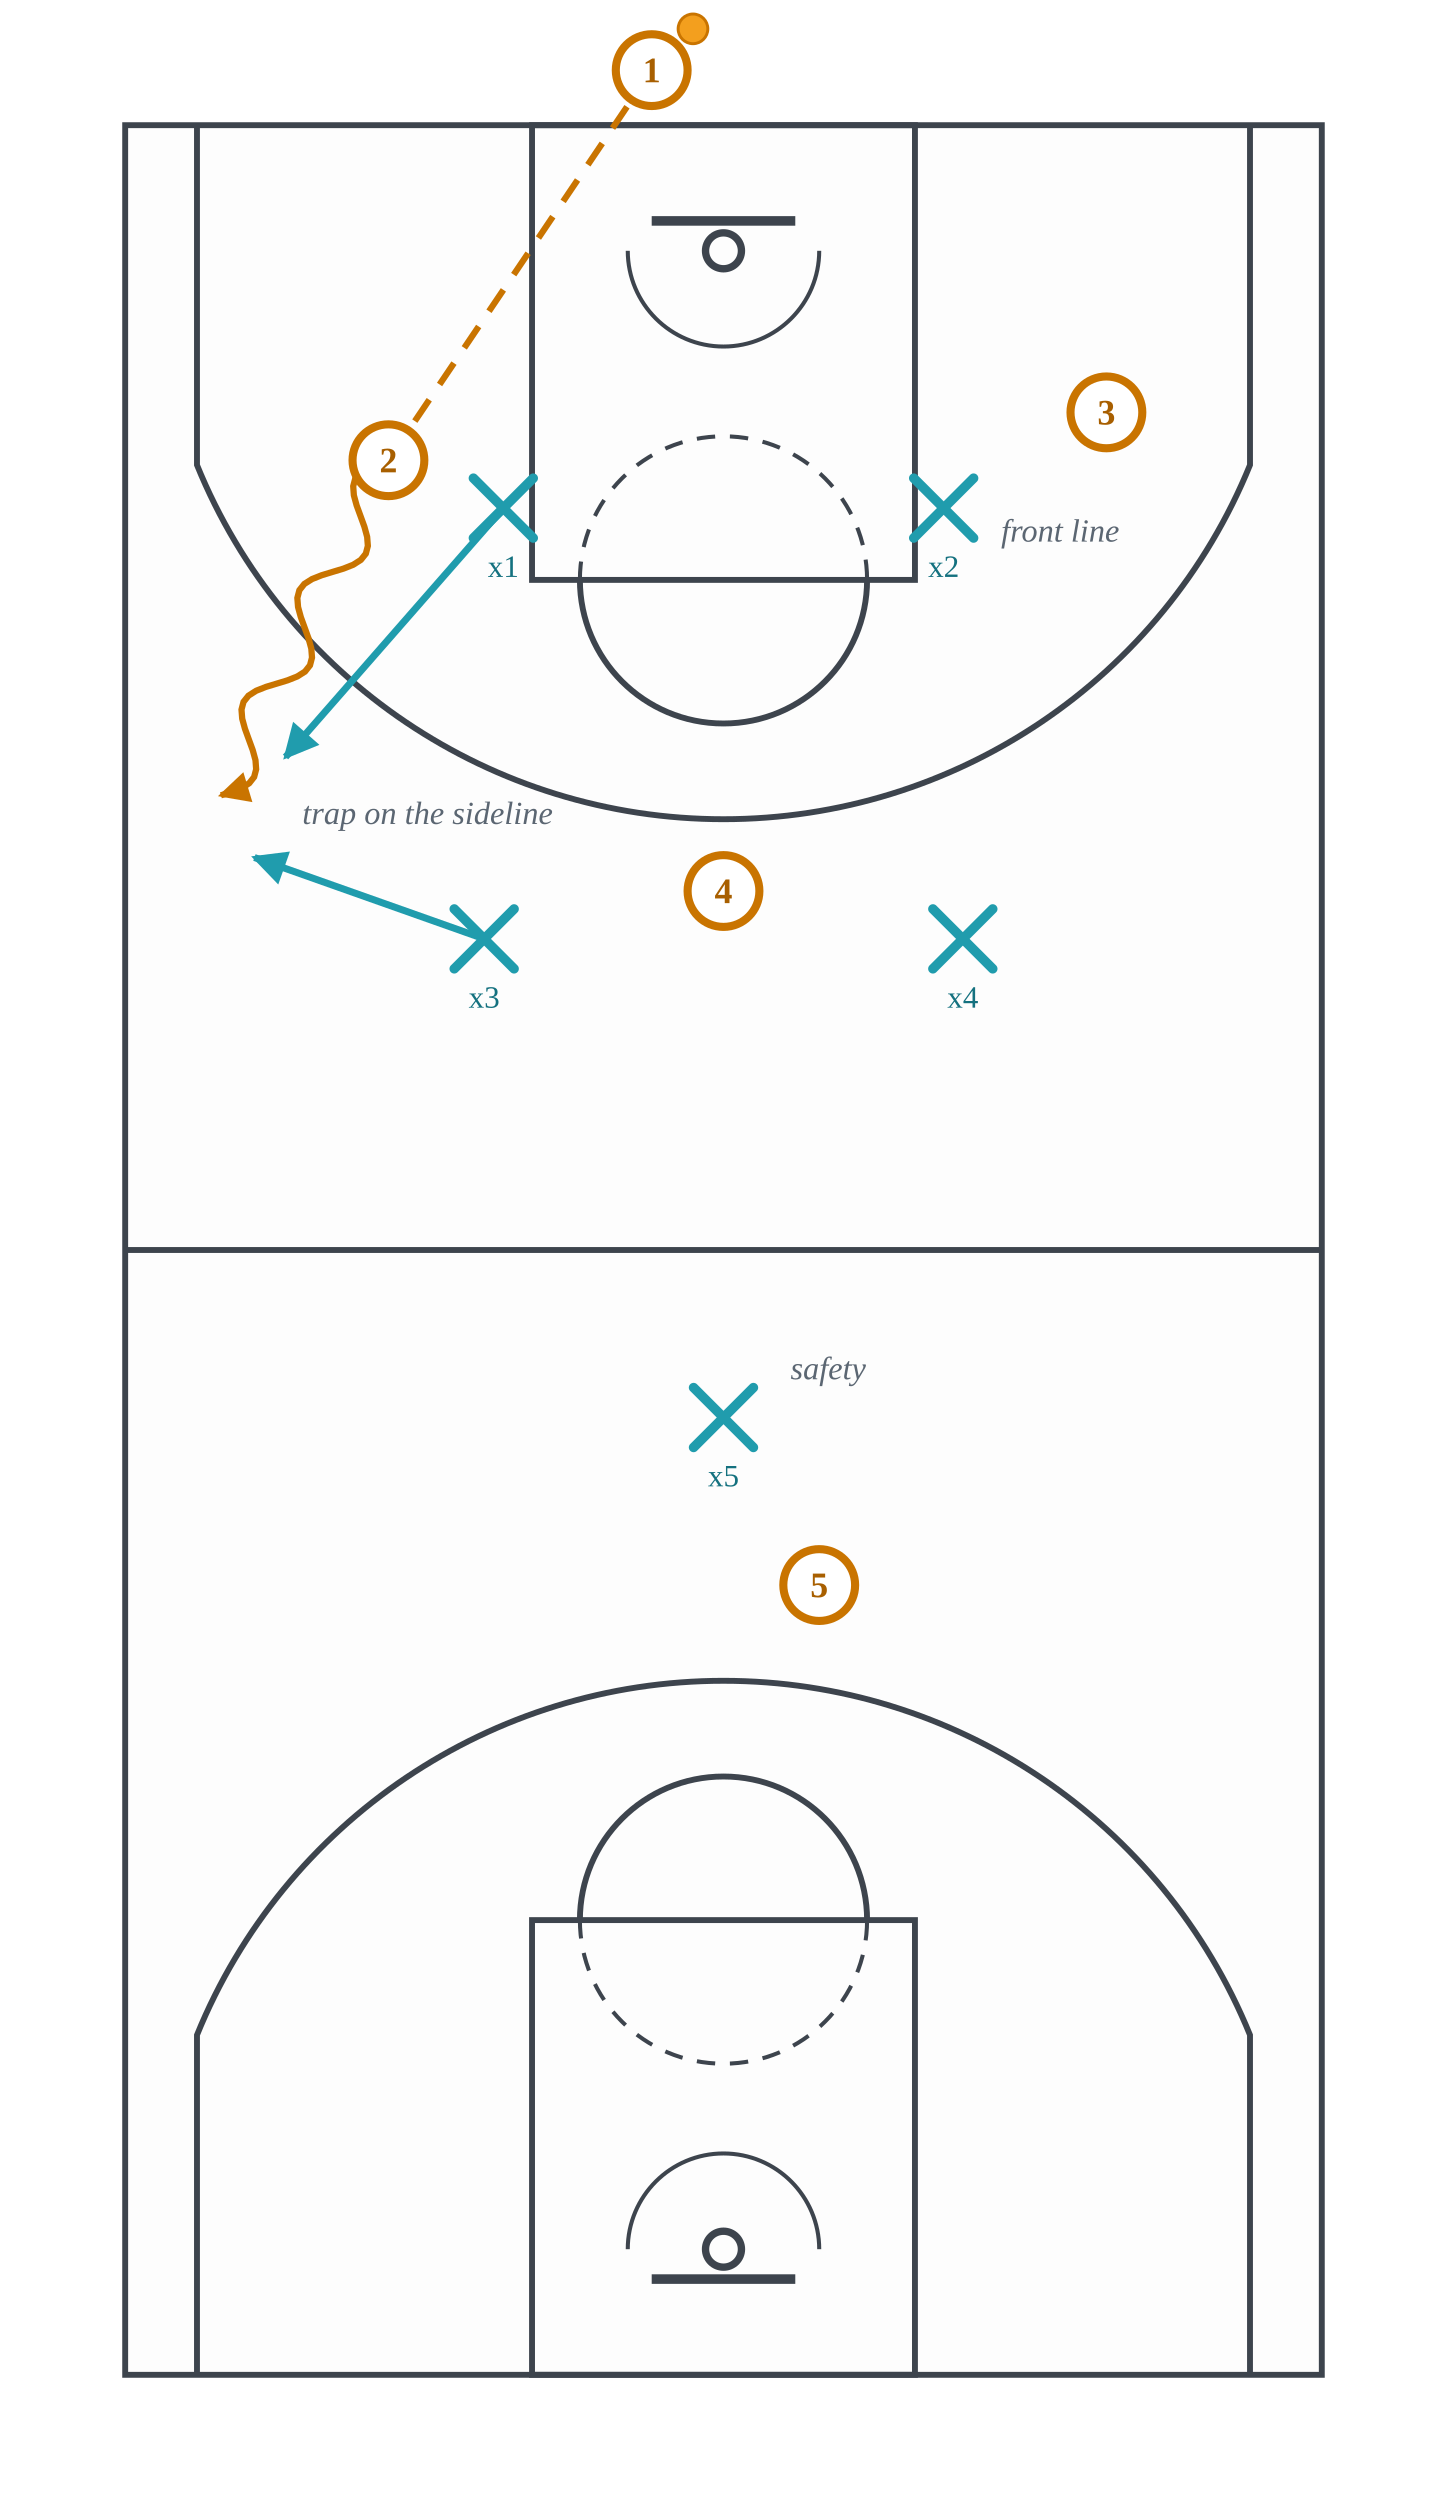
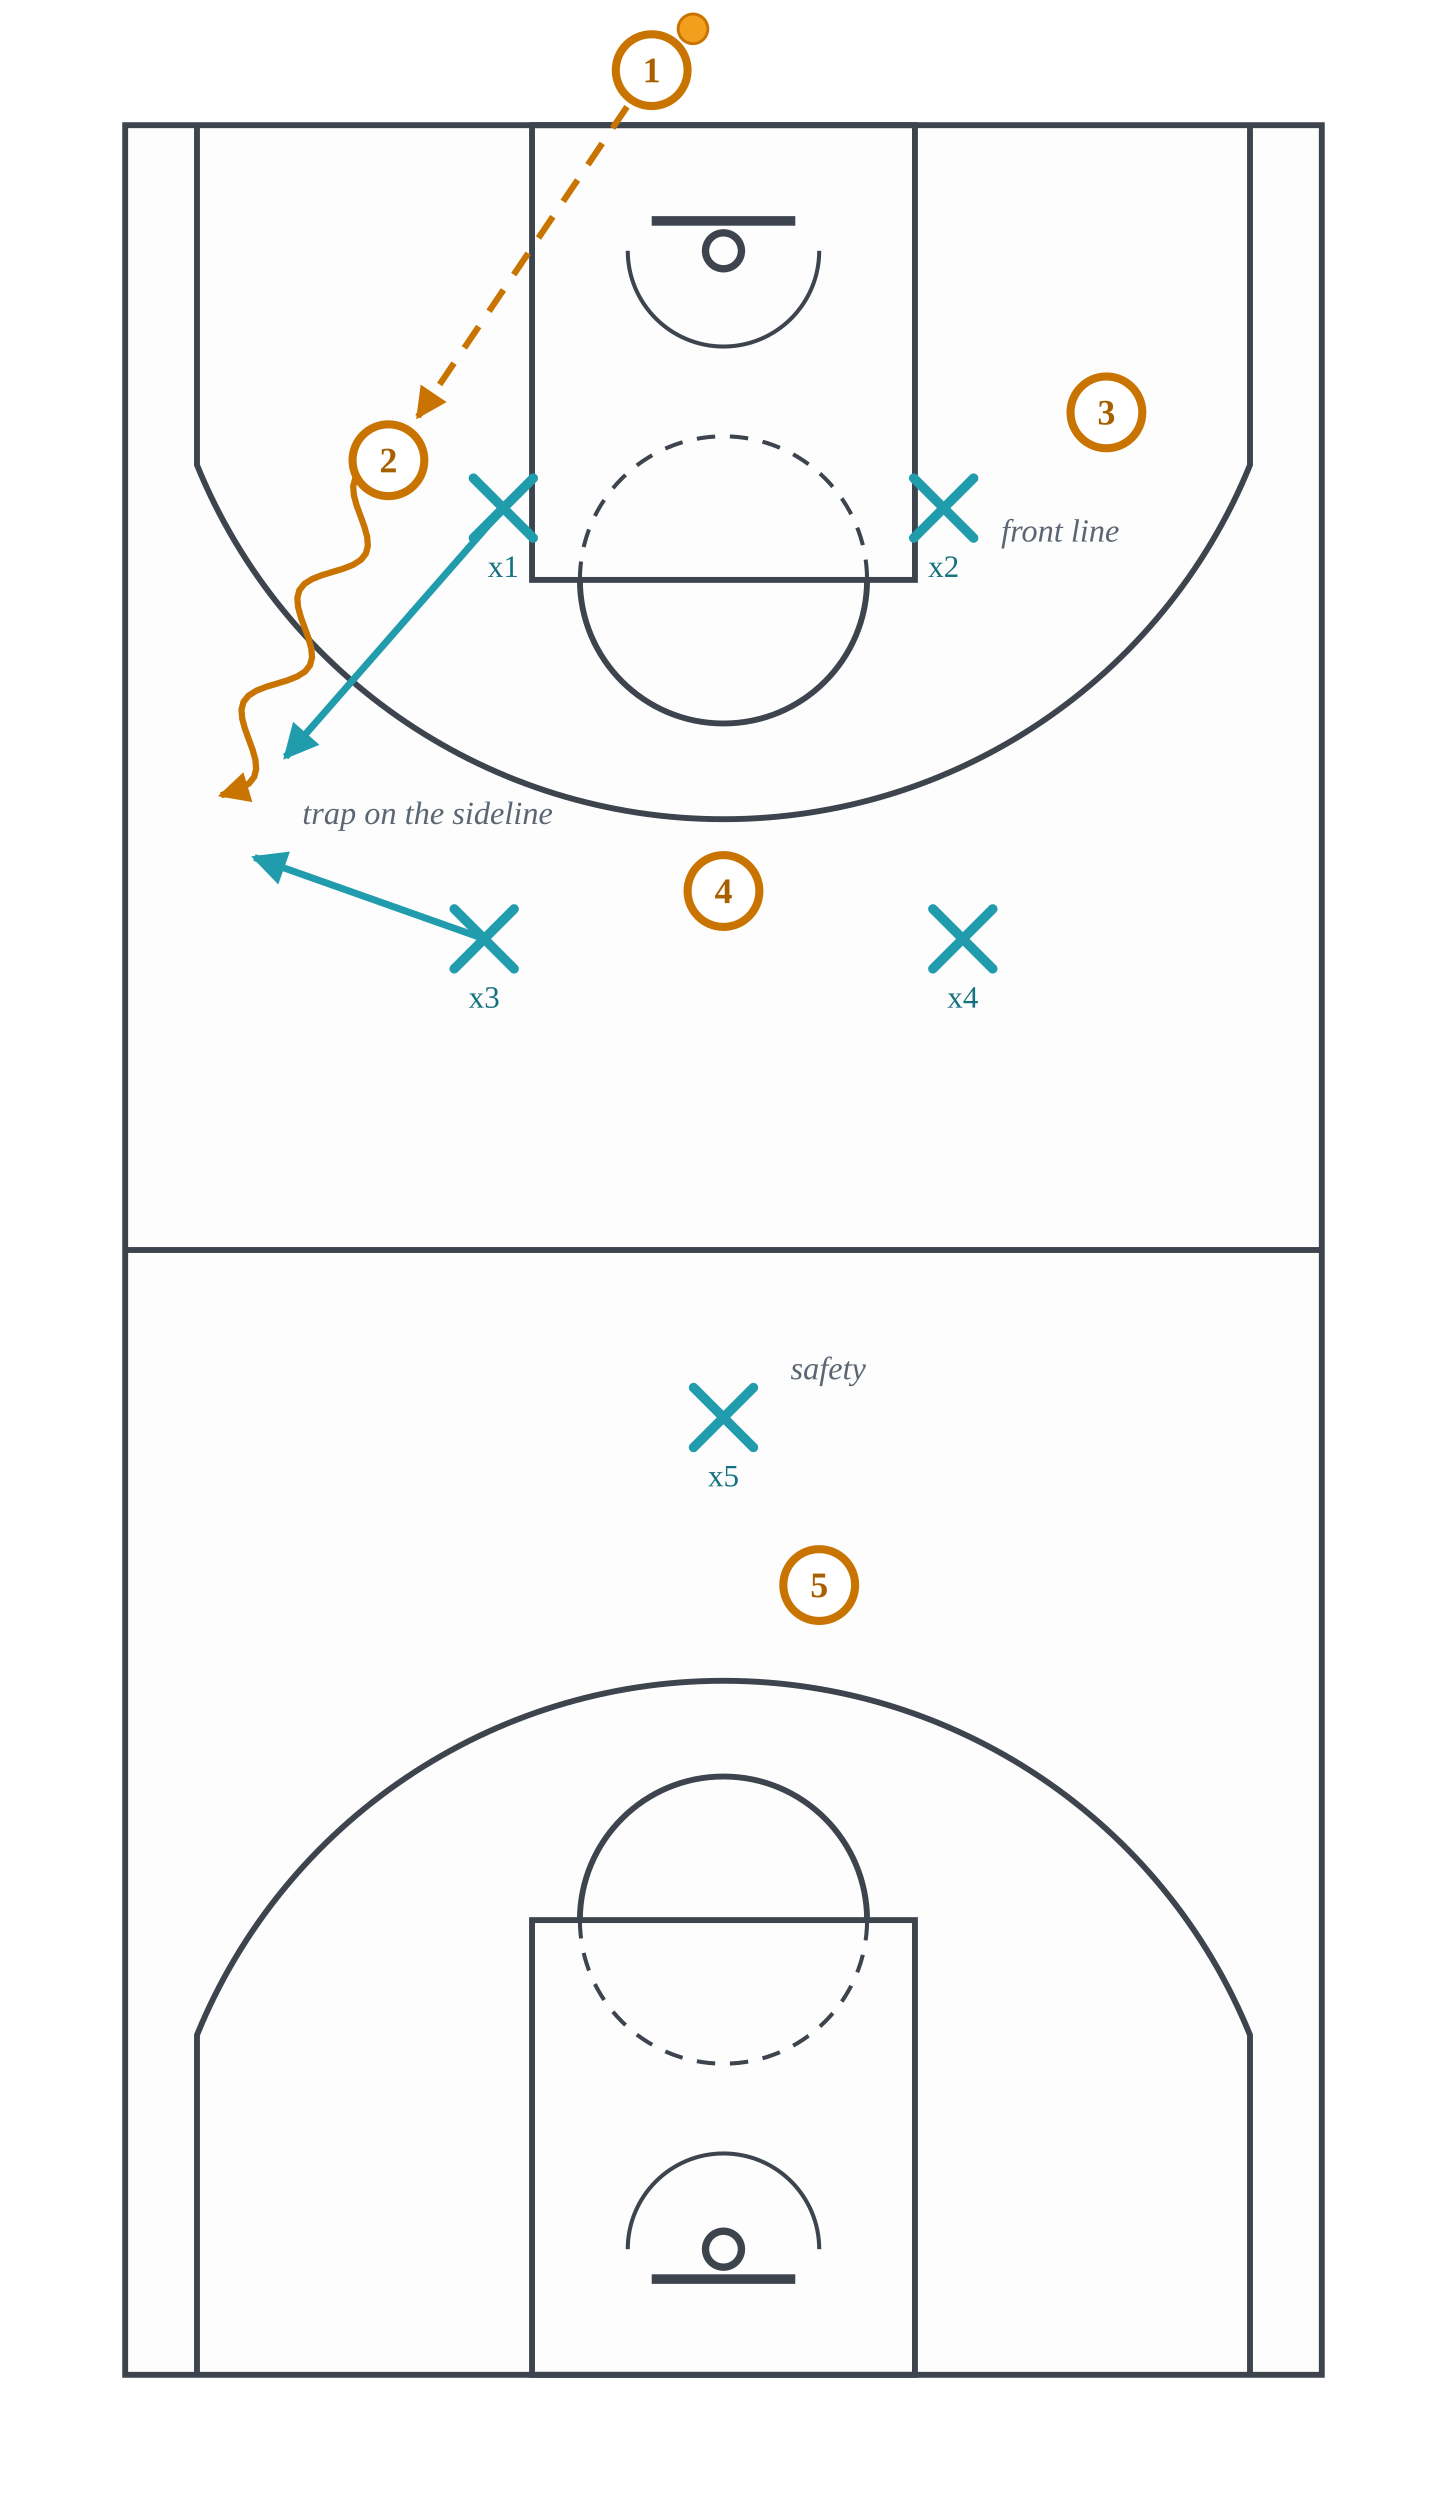
<svg xmlns="http://www.w3.org/2000/svg" viewBox="0 0 393.0 679.0" width="393.0" role="img" aria-label="Full court, with the offense inbounding at the far end, drawn at the top. The inbounder, 1, stands out of bounds behind the far baseline and throws a dashed pass to 2 on the left side, inside the far three-point arc. 2 dribbles up the left side toward half court and stops a few feet from the sideline, about eight feet past the far arc. Two defenders stand at the front line, one at each side of the far lane just inside the far free-throw line, labeled front line. The left one, x1, runs down toward the end of the dribble. Two more stand back, below the far arc. The left one, x3, runs up toward the end of the dribble from the half court side, so the two arrows close on the handler from both sides, labeled trap on the sideline. 3 stands on the right side inside the far arc and 4 in the middle just below it. The safety, x5, stands alone a few feet past half court, labeled safety, and 5 is behind him, just above the other three-point arc." class="hd-court-svg">
  <defs>
    <marker id="hd-arrow-o" viewBox="0 0 10 10" refX="9" refY="5" markerWidth="5" markerHeight="5" orient="auto-start-reverse">
      <path d="M 0 0 L 10 5 L 0 10 z" fill="var(--hd-offense, #C97400)" />
    </marker>
    <marker id="hd-arrow-d" viewBox="0 0 10 10" refX="9" refY="5" markerWidth="5" markerHeight="5" orient="auto-start-reverse">
      <path d="M 0 0 L 10 5 L 0 10 z" fill="var(--hd-defense, #209CAD)" />
    </marker>
  </defs>
  <rect x="34.0" y="34.0" width="325.0" height="611.0" fill="var(--court-floor, #fdfdfd)" stroke="var(--court-line, #3d444d)" stroke-width="1.6" />
  <path d="M 53.5 645.0 L 53.5 552.71 A 154.38 154.38 0 0 1 339.5 552.71 L 339.5 645.0" stroke="var(--court-line, #3d444d)" fill="none" stroke-width="1.6" />
  <rect x="144.5" y="521.5" width="104.0" height="123.5" stroke="var(--court-line, #3d444d)" fill="none" stroke-width="1.6" />
  <path d="M 157.5 521.5 A 39.0 39.0 0 0 1 235.5 521.5" stroke="var(--court-line, #3d444d)" fill="none" stroke-width="1.6" />
  <path d="M 157.5 521.5 A 39.0 39.0 0 0 0 235.5 521.5" stroke="var(--court-line, #3d444d)" fill="none" stroke-width="1.1" stroke-dasharray="5 4" />
  <path d="M 170.5 610.88 A 26.0 26.0 0 0 1 222.5 610.88" stroke="var(--court-line, #3d444d)" fill="none" stroke-width="1.1" />
  <line x1="177.0" y1="619.0" x2="216.0" y2="619.0" stroke="var(--court-line, #3d444d)" stroke-width="2.6" />
  <circle cx="196.5" cy="610.88" r="4.88" stroke="var(--court-line, #3d444d)" fill="none" stroke-width="2" />
  <line class="hd-halfcourt" x1="34.0" y1="339.5" x2="359.0" y2="339.5" stroke="var(--court-line, #3d444d)" fill="none" stroke-width="1.6" />
  <path d="M 53.5 34.0 L 53.5 126.29 A 154.38 154.38 0 0 0 339.5 126.29 L 339.5 34.0" stroke="var(--court-line, #3d444d)" fill="none" stroke-width="1.6" />
  <rect x="144.5" y="34.0" width="104.0" height="123.5" stroke="var(--court-line, #3d444d)" fill="none" stroke-width="1.6" />
  <path d="M 157.5 157.5 A 39.0 39.0 0 0 0 235.5 157.5" stroke="var(--court-line, #3d444d)" fill="none" stroke-width="1.6" />
  <path d="M 157.5 157.5 A 39.0 39.0 0 0 1 235.5 157.5" stroke="var(--court-line, #3d444d)" fill="none" stroke-width="1.1" stroke-dasharray="5 4" />
  <path d="M 170.5 68.12 A 26.0 26.0 0 0 0 222.5 68.12" stroke="var(--court-line, #3d444d)" fill="none" stroke-width="1.1" />
  <line x1="177.0" y1="60.0" x2="216.0" y2="60.0" stroke="var(--court-line, #3d444d)" stroke-width="2.6" />
  <circle cx="196.5" cy="68.12" r="4.88" stroke="var(--court-line, #3d444d)" fill="none" stroke-width="2" />
-   <line x1="177.0" y1="19.05" x2="105.5" y2="125.0" stroke="var(--hd-offense, #C97400)" fill="none" marker-end="url(#hd-arrow-o)" stroke-width="1.7" stroke-dasharray="7 5" />
+   <line x1="177.0" y1="19.05" x2="113.5" y2="113.17" stroke="var(--hd-offense, #C97400)" fill="none" marker-end="url(#hd-arrow-o)" stroke-width="1.7" stroke-dasharray="7 5" />
  <path d="M 105.5,125.0 L 102.55,125.89 L 99.9,126.94 L 97.82,128.27 L 96.48,129.97 L 95.93,132.06 L 96.11,134.53 L 96.86,137.27 L 97.92,140.17 L 98.97,143.06 L 99.72,145.81 L 99.91,148.27 L 99.36,150.37 L 98.01,152.06 L 95.93,153.39 L 93.28,154.44 L 90.33,155.33 L 87.38,156.23 L 84.74,157.28 L 82.66,158.6 L 81.31,160.3 L 80.76,162.4 L 80.95,164.86 L 81.7,167.6 L 82.75,170.5 L 83.8,173.4 L 84.55,176.14 L 84.74,178.6 L 84.19,180.7 L 82.84,182.4 L 80.76,183.72 L 78.12,184.77 L 75.17,185.67 L 72.22,186.56 L 69.57,187.61 L 67.49,188.94 L 66.14,190.63 L 65.59,192.73 L 65.78,195.19 L 66.53,197.94 L 67.58,200.83 L 68.64,203.73 L 69.39,206.47 L 69.57,208.94 L 69.02,211.03 L 67.68,212.73 L 65.6,214.06 L 62.95,215.11 L 60.0,216.0" stroke="var(--hd-offense, #C97400)" fill="none" marker-end="url(#hd-arrow-o)" stroke-width="1.7" />
  <line x1="136.7" y1="138.0" x2="77.55" y2="205.6" stroke="var(--hd-defense, #209CAD)" fill="none" marker-end="url(#hd-arrow-d)" stroke-width="1.9" />
  <line x1="131.5" y1="255.0" x2="69.1" y2="232.9" stroke="var(--hd-defense, #209CAD)" fill="none" marker-end="url(#hd-arrow-d)" stroke-width="1.9" />
  <circle cx="177.0" cy="19.05" r="9.75" fill="var(--court-floor, #fff)" stroke="var(--hd-offense, #C97400)" stroke-width="2.2" />
  <text x="177.0" y="19.05" text-anchor="middle" dominant-baseline="central" font-size="9.75" font-weight="600" fill="var(--hd-offense-ink, #A85F00)">1</text>
  <circle cx="188.213" cy="7.838" r="4.03" fill="#F39F1E" stroke="var(--hd-offense, #C97400)" stroke-width="0.8" />
  <circle cx="105.5" cy="125.0" r="9.75" fill="var(--court-floor, #fff)" stroke="var(--hd-offense, #C97400)" stroke-width="2.2" />
  <text x="105.5" y="125.0" text-anchor="middle" dominant-baseline="central" font-size="9.75" font-weight="600" fill="var(--hd-offense-ink, #A85F00)">2</text>
  <circle cx="300.5" cy="112.0" r="9.75" fill="var(--court-floor, #fff)" stroke="var(--hd-offense, #C97400)" stroke-width="2.2" />
  <text x="300.5" y="112.0" text-anchor="middle" dominant-baseline="central" font-size="9.75" font-weight="600" fill="var(--hd-offense-ink, #A85F00)">3</text>
  <circle cx="196.5" cy="242.0" r="9.75" fill="var(--court-floor, #fff)" stroke="var(--hd-offense, #C97400)" stroke-width="2.2" />
  <text x="196.5" y="242.0" text-anchor="middle" dominant-baseline="central" font-size="9.75" font-weight="600" fill="var(--hd-offense-ink, #A85F00)">4</text>
  <circle cx="222.5" cy="430.5" r="9.75" fill="var(--court-floor, #fff)" stroke="var(--hd-offense, #C97400)" stroke-width="2.2" />
  <text x="222.5" y="430.5" text-anchor="middle" dominant-baseline="central" font-size="9.75" font-weight="600" fill="var(--hd-offense-ink, #A85F00)">5</text>
  <line x1="128.58" y1="129.88" x2="144.82" y2="146.12" stroke="var(--hd-defense, #209CAD)" stroke-width="2.6" stroke-linecap="round" />
  <line x1="128.58" y1="146.12" x2="144.82" y2="129.88" stroke="var(--hd-defense, #209CAD)" stroke-width="2.6" stroke-linecap="round" />
  <text x="136.7" y="156.69" text-anchor="middle" font-size="8.45" fill="var(--hd-defense-ink, #14717F)">x1</text>
  <line x1="248.18" y1="129.88" x2="264.42" y2="146.12" stroke="var(--hd-defense, #209CAD)" stroke-width="2.6" stroke-linecap="round" />
  <line x1="248.18" y1="146.12" x2="264.42" y2="129.88" stroke="var(--hd-defense, #209CAD)" stroke-width="2.6" stroke-linecap="round" />
  <text x="256.3" y="156.69" text-anchor="middle" font-size="8.45" fill="var(--hd-defense-ink, #14717F)">x2</text>
  <line x1="123.38" y1="246.88" x2="139.62" y2="263.12" stroke="var(--hd-defense, #209CAD)" stroke-width="2.6" stroke-linecap="round" />
  <line x1="123.38" y1="263.12" x2="139.62" y2="246.88" stroke="var(--hd-defense, #209CAD)" stroke-width="2.6" stroke-linecap="round" />
  <text x="131.5" y="273.69" text-anchor="middle" font-size="8.45" fill="var(--hd-defense-ink, #14717F)">x3</text>
  <line x1="253.38" y1="246.88" x2="269.62" y2="263.12" stroke="var(--hd-defense, #209CAD)" stroke-width="2.6" stroke-linecap="round" />
  <line x1="253.38" y1="263.12" x2="269.62" y2="246.88" stroke="var(--hd-defense, #209CAD)" stroke-width="2.6" stroke-linecap="round" />
  <text x="261.5" y="273.69" text-anchor="middle" font-size="8.45" fill="var(--hd-defense-ink, #14717F)">x4</text>
  <line x1="188.38" y1="376.88" x2="204.62" y2="393.12" stroke="var(--hd-defense, #209CAD)" stroke-width="2.6" stroke-linecap="round" />
  <line x1="188.38" y1="393.12" x2="204.62" y2="376.88" stroke="var(--hd-defense, #209CAD)" stroke-width="2.6" stroke-linecap="round" />
  <text x="196.5" y="403.69" text-anchor="middle" font-size="8.45" fill="var(--hd-defense-ink, #14717F)">x5</text>
  <text x="82.1" y="223.8" text-anchor="start" font-size="8.78" font-style="italic" fill="var(--hd-muted, #5b6672)">trap on the sideline</text>
  <text x="271.9" y="147.1" text-anchor="start" font-size="8.78" font-style="italic" fill="var(--hd-muted, #5b6672)">front line</text>
  <text x="214.7" y="374.6" text-anchor="start" font-size="8.78" font-style="italic" fill="var(--hd-muted, #5b6672)">safety</text>
</svg>
